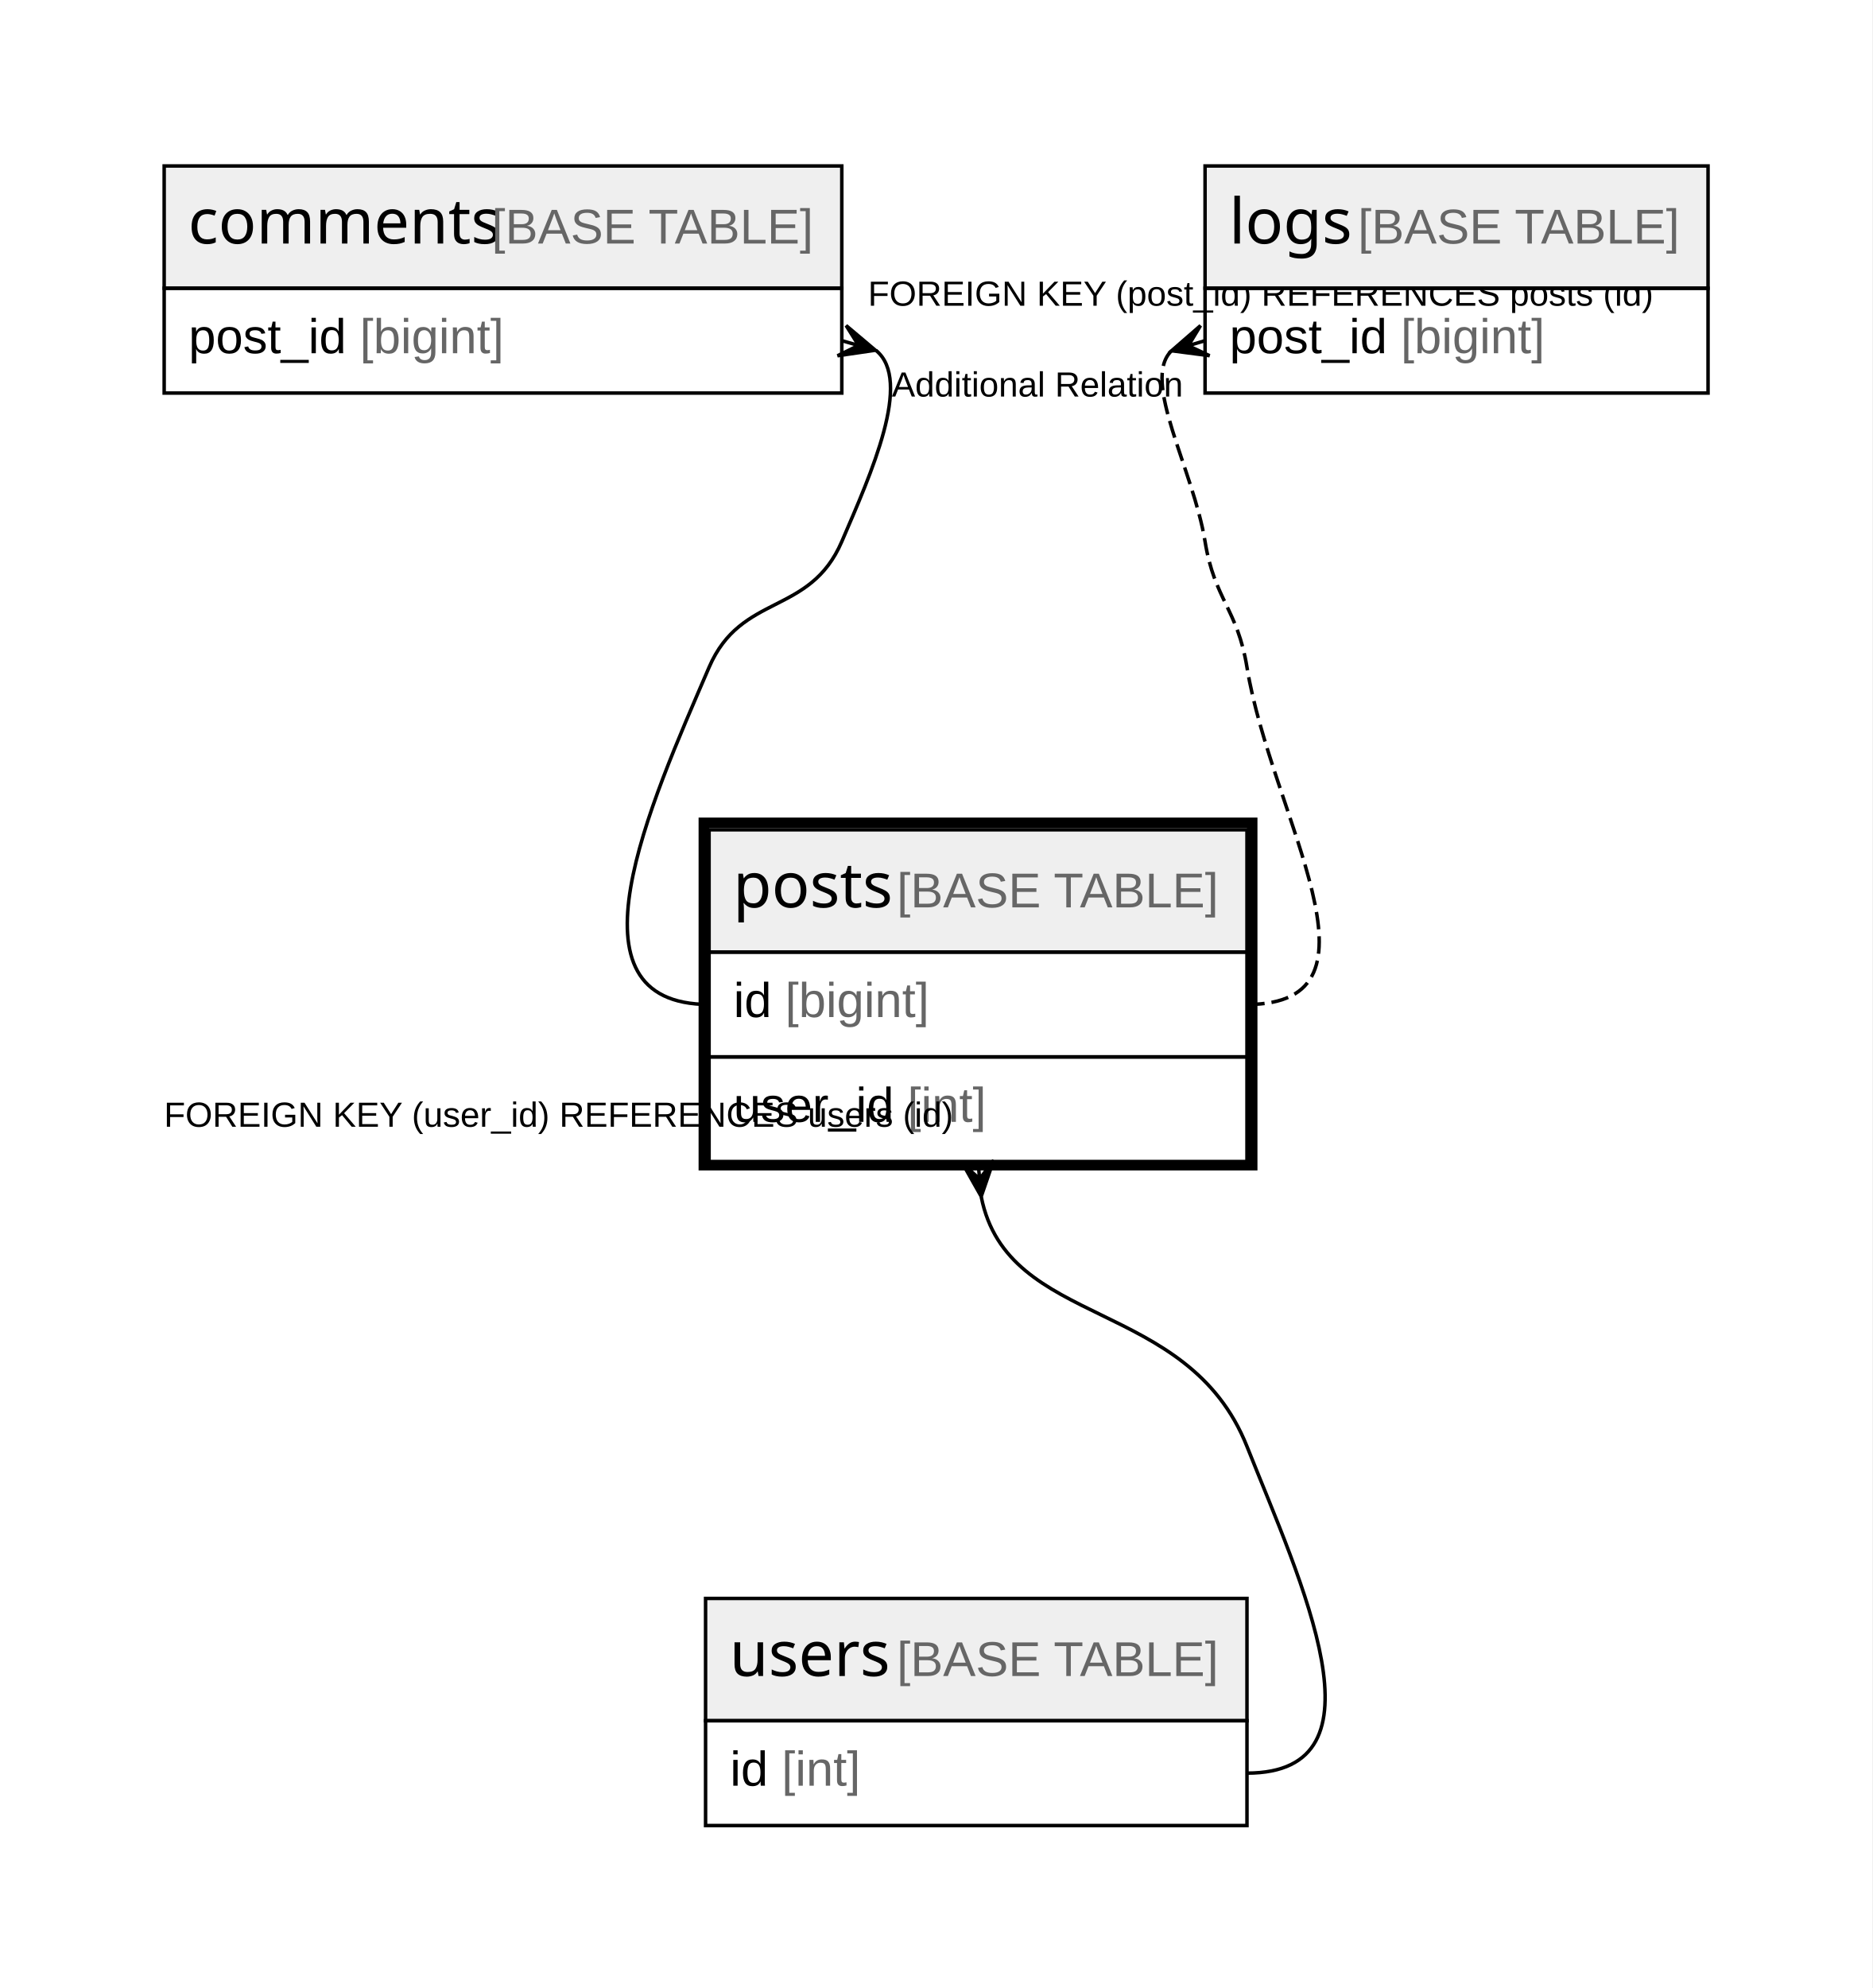
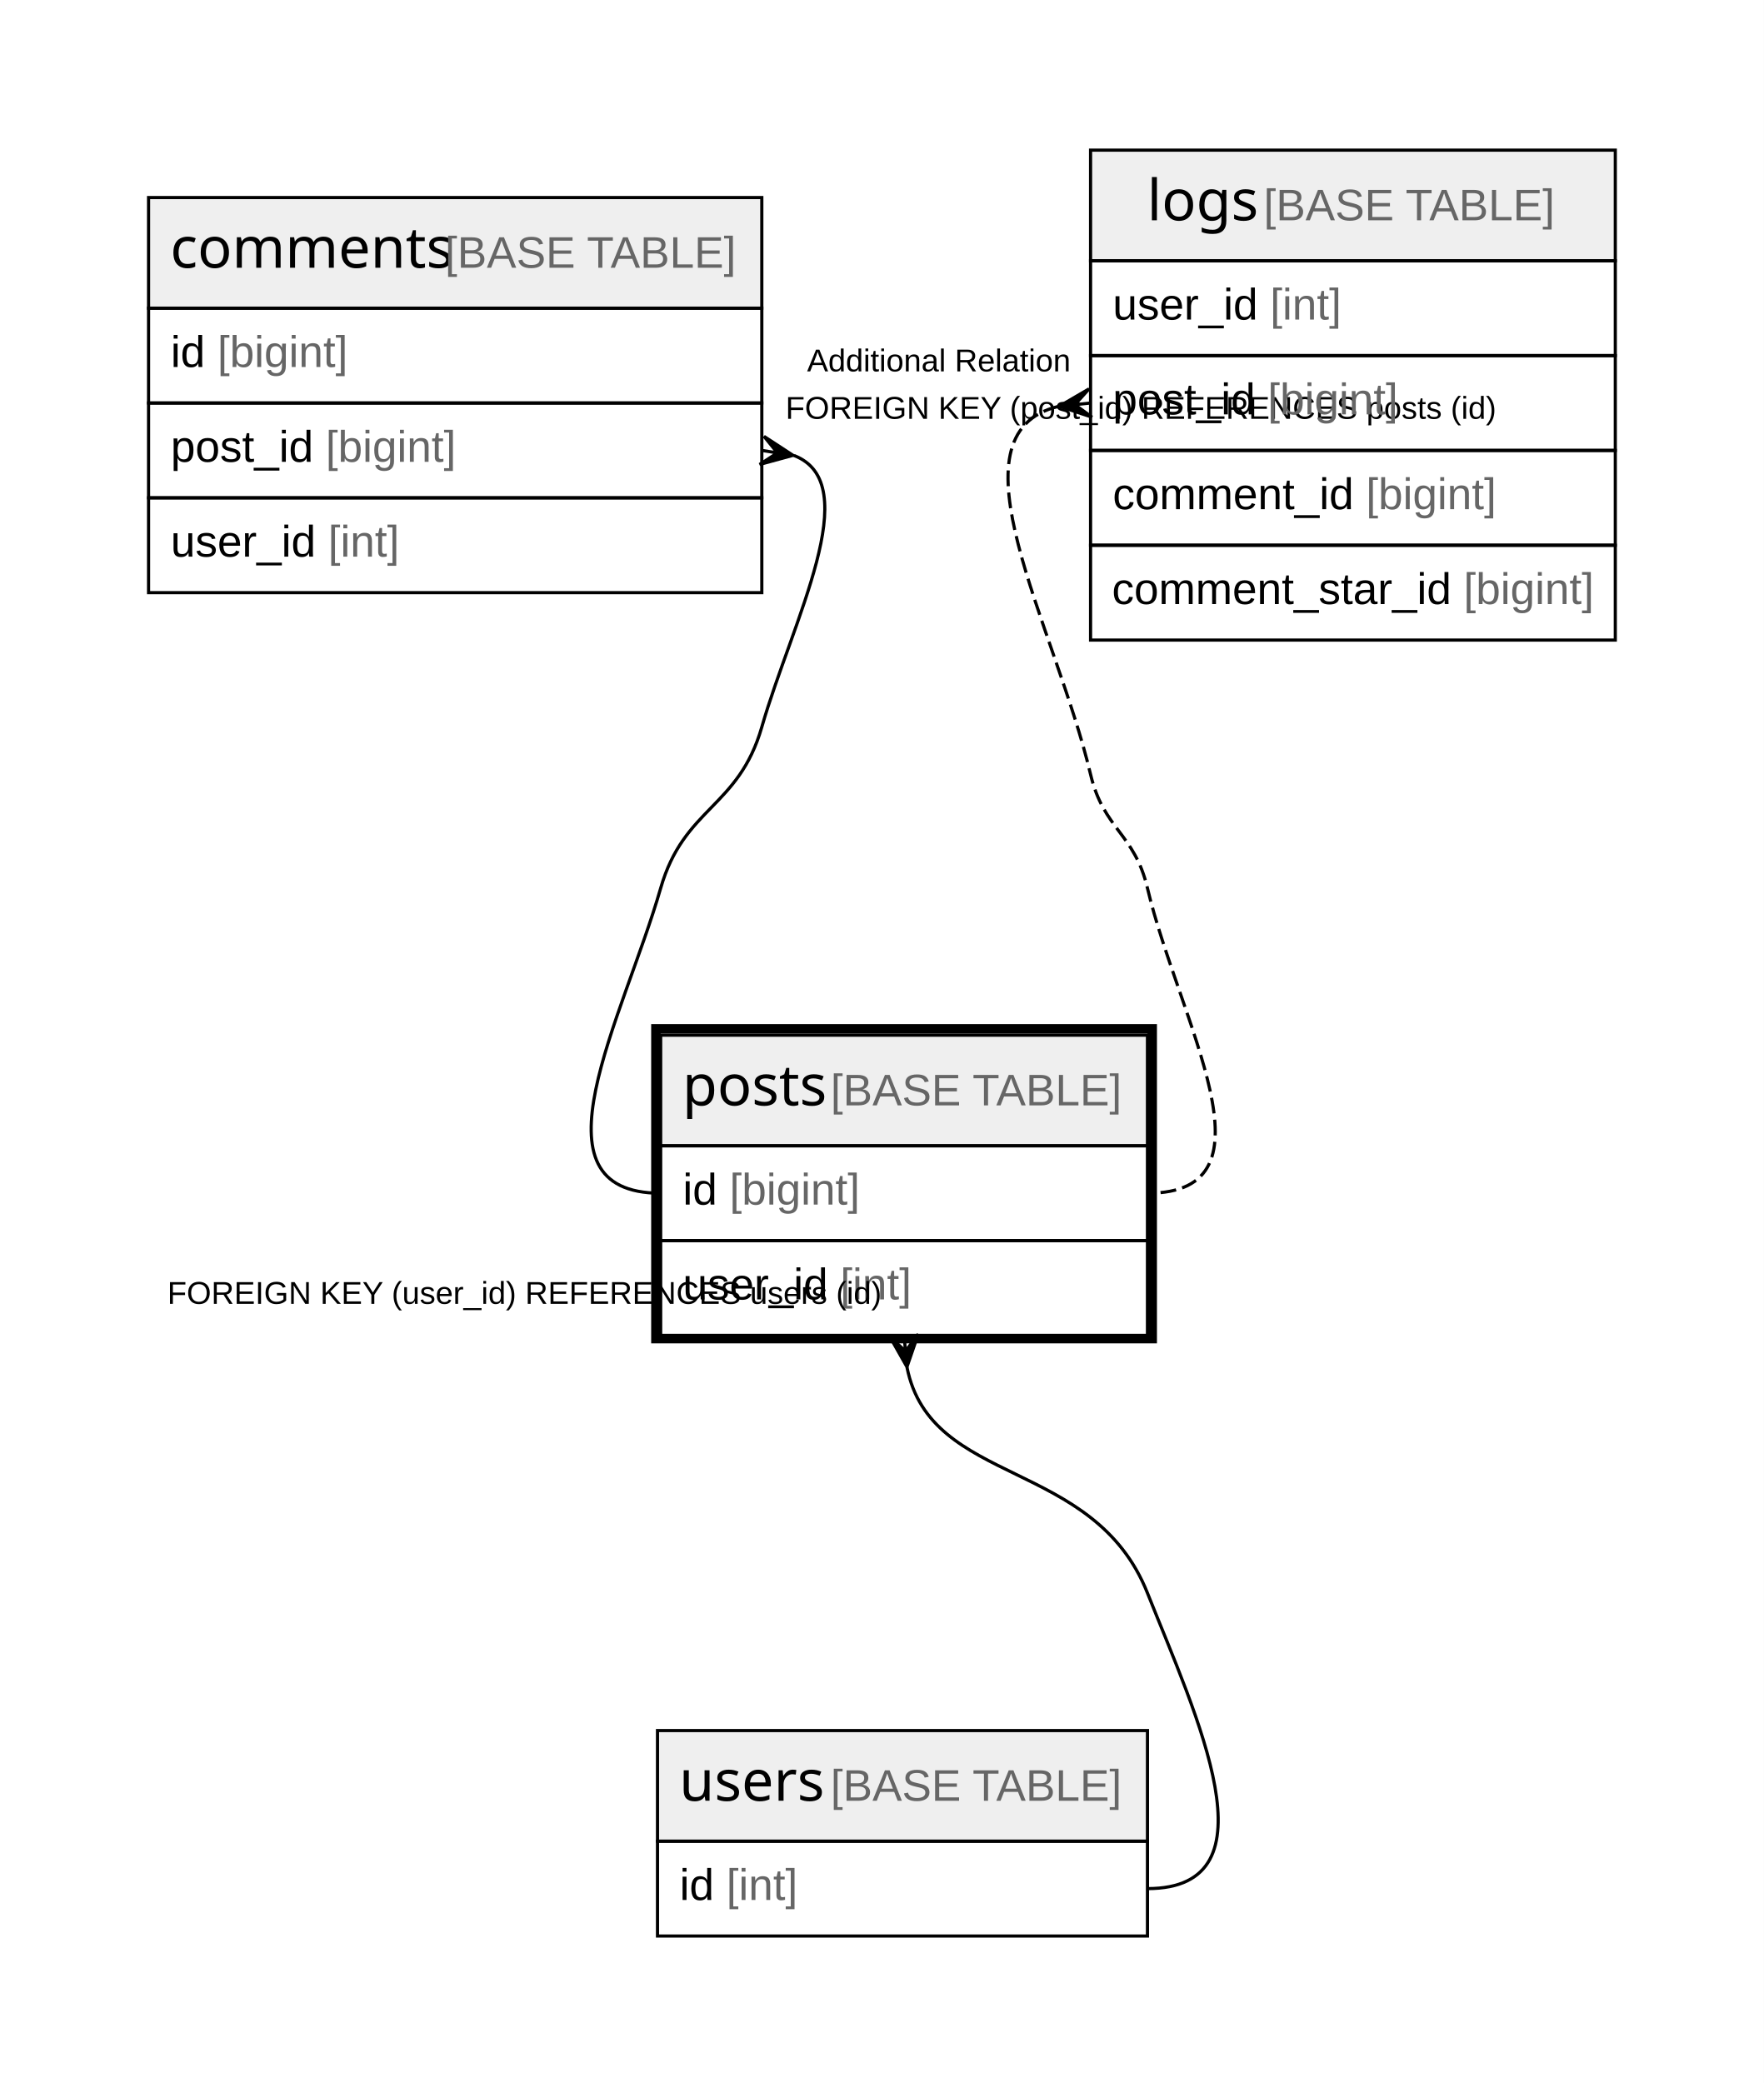
- <svg xmlns="http://www.w3.org/2000/svg" width="536pt" height="569pt" viewBox="0.00 0.00 536.00 569.00">
-   <g id="graph0" class="graph" transform="scale(1 1) rotate(0) translate(4 565)">
-     <polygon fill="#ffffff" stroke="transparent" points="-4,4 -4,-565 532,-565 532,4 -4,4" />
+ <svg xmlns="http://www.w3.org/2000/svg" width="558pt" height="659pt" viewBox="0.00 0.00 558.00 659.00">
+   <g id="graph0" class="graph" transform="scale(1 1) rotate(0) translate(4 655)">
+     <polygon fill="#ffffff" stroke="transparent" points="-4,4 -4,-655 554,-655 554,4 -4,4" />
    <g id="node1" class="node">
-       <polygon fill="#efefef" stroke="transparent" points="199,-292.5 199,-327.5 353,-327.5 353,-292.5 199,-292.5" />
-       <polygon fill="none" stroke="#000000" points="199,-292.5 199,-327.5 353,-327.5 353,-292.5 199,-292.5" />
-       <text text-anchor="start" x="205.866" y="-305.3" font-family="Arial Bold" font-size="18.00" fill="#000000">posts</text>
-       <text text-anchor="start" x="248.88" y="-305.3" font-family="Arial" font-size="14.00" fill="#000000"> </text>
-       <text text-anchor="start" x="252.771" y="-305.3" font-family="Arial" font-size="14.00" fill="#666666">[BASE TABLE]</text>
-       <polygon fill="none" stroke="#000000" points="199,-262.5 199,-292.5 353,-292.5 353,-262.5 199,-262.5" />
-       <text text-anchor="start" x="206" y="-273.9" font-family="Arial" font-size="14.00" fill="#000000">id </text>
-       <text text-anchor="start" x="220.78" y="-273.9" font-family="Arial" font-size="14.00" fill="#666666">[bigint]</text>
-       <polygon fill="none" stroke="#000000" points="199,-232.5 199,-262.5 353,-262.5 353,-232.5 199,-232.5" />
-       <text text-anchor="start" x="206" y="-243.9" font-family="Arial" font-size="14.00" fill="#000000">user_id </text>
-       <text text-anchor="start" x="255.788" y="-243.9" font-family="Arial" font-size="14.00" fill="#666666">[int]</text>
-       <polygon fill="none" stroke="#000000" stroke-width="3" points="197.5,-231.5 197.5,-329.5 354.5,-329.5 354.5,-231.5 197.5,-231.5" />
+       <polygon fill="#efefef" stroke="transparent" points="205,-292.5 205,-327.5 359,-327.5 359,-292.5 205,-292.5" />
+       <polygon fill="none" stroke="#000000" points="205,-292.5 205,-327.5 359,-327.5 359,-292.5 205,-292.5" />
+       <text text-anchor="start" x="211.866" y="-305.3" font-family="Arial Bold" font-size="18.00" fill="#000000">posts</text>
+       <text text-anchor="start" x="254.88" y="-305.3" font-family="Arial" font-size="14.00" fill="#000000"> </text>
+       <text text-anchor="start" x="258.771" y="-305.3" font-family="Arial" font-size="14.00" fill="#666666">[BASE TABLE]</text>
+       <polygon fill="none" stroke="#000000" points="205,-262.5 205,-292.5 359,-292.5 359,-262.5 205,-262.5" />
+       <text text-anchor="start" x="212" y="-273.9" font-family="Arial" font-size="14.00" fill="#000000">id </text>
+       <text text-anchor="start" x="226.78" y="-273.9" font-family="Arial" font-size="14.00" fill="#666666">[bigint]</text>
+       <polygon fill="none" stroke="#000000" points="205,-232.5 205,-262.5 359,-262.5 359,-232.5 205,-232.5" />
+       <text text-anchor="start" x="212" y="-243.9" font-family="Arial" font-size="14.00" fill="#000000">user_id </text>
+       <text text-anchor="start" x="261.788" y="-243.9" font-family="Arial" font-size="14.00" fill="#666666">[int]</text>
+       <polygon fill="none" stroke="#000000" stroke-width="3" points="203.5,-231.5 203.5,-329.5 360.5,-329.5 360.5,-231.5 203.5,-231.5" />
    </g>
    <g id="node4" class="node">
-       <polygon fill="#efefef" stroke="transparent" points="198,-72.5 198,-107.5 353,-107.5 353,-72.5 198,-72.5" />
-       <polygon fill="none" stroke="#000000" points="198,-72.5 198,-107.5 353,-107.5 353,-72.5 198,-72.5" />
-       <text text-anchor="start" x="204.871" y="-85.3" font-family="Arial Bold" font-size="18.00" fill="#000000">users</text>
-       <text text-anchor="start" x="248.875" y="-85.3" font-family="Arial" font-size="14.00" fill="#000000"> </text>
-       <text text-anchor="start" x="252.766" y="-85.3" font-family="Arial" font-size="14.00" fill="#666666">[BASE TABLE]</text>
-       <polygon fill="none" stroke="#000000" points="198,-42.5 198,-72.5 353,-72.5 353,-42.5 198,-42.5" />
-       <text text-anchor="start" x="205" y="-53.9" font-family="Arial" font-size="14.00" fill="#000000">id </text>
-       <text text-anchor="start" x="219.78" y="-53.9" font-family="Arial" font-size="14.00" fill="#666666">[int]</text>
+       <polygon fill="#efefef" stroke="transparent" points="204,-72.5 204,-107.5 359,-107.5 359,-72.5 204,-72.5" />
+       <polygon fill="none" stroke="#000000" points="204,-72.5 204,-107.5 359,-107.5 359,-72.5 204,-72.5" />
+       <text text-anchor="start" x="210.871" y="-85.3" font-family="Arial Bold" font-size="18.00" fill="#000000">users</text>
+       <text text-anchor="start" x="254.875" y="-85.3" font-family="Arial" font-size="14.00" fill="#000000"> </text>
+       <text text-anchor="start" x="258.766" y="-85.3" font-family="Arial" font-size="14.00" fill="#666666">[BASE TABLE]</text>
+       <polygon fill="none" stroke="#000000" points="204,-42.5 204,-72.5 359,-72.5 359,-42.5 204,-42.5" />
+       <text text-anchor="start" x="211" y="-53.9" font-family="Arial" font-size="14.00" fill="#000000">id </text>
+       <text text-anchor="start" x="225.78" y="-53.9" font-family="Arial" font-size="14.00" fill="#666666">[int]</text>
    </g>
    <g id="edge3" class="edge">
-       <path fill="none" stroke="#000000" d="M276.928,-222.419C284.475,-184.505 335.952,-193.868 353,-151 368.356,-112.386 394.556,-57.5 353,-57.5" />
-       <polygon fill="#000000" stroke="#000000" points="276.916,-222.542 271.519,-232.088 276.458,-227.521 276,-232.5 276,-232.5 276,-232.5 276.458,-227.521 280.481,-232.912 276.916,-222.542 276.916,-222.542" />
-       <text text-anchor="start" x="42.945" y="-242.5" font-family="Arial" font-size="10.00" fill="#000000">FOREIGN KEY (user_id) REFERENCES users (id)</text>
+       <path fill="none" stroke="#000000" d="M282.928,-222.419C290.475,-184.505 341.952,-193.868 359,-151 374.356,-112.386 400.556,-57.5 359,-57.5" />
+       <polygon fill="#000000" stroke="#000000" points="282.916,-222.542 277.519,-232.088 282.458,-227.521 282,-232.5 282,-232.5 282,-232.5 282.458,-227.521 286.481,-232.912 282.916,-222.542 282.916,-222.542" />
+       <text text-anchor="start" x="48.945" y="-242.5" font-family="Arial" font-size="10.00" fill="#000000">FOREIGN KEY (user_id) REFERENCES users (id)</text>
    </g>
    <g id="node2" class="node">
-       <polygon fill="#efefef" stroke="transparent" points="43,-482.5 43,-517.5 237,-517.5 237,-482.5 43,-482.5" />
-       <polygon fill="none" stroke="#000000" points="43,-482.5 43,-517.5 237,-517.5 237,-482.5 43,-482.5" />
-       <text text-anchor="start" x="49.87" y="-495.3" font-family="Arial Bold" font-size="18.00" fill="#000000">comments</text>
-       <text text-anchor="start" x="132.876" y="-495.3" font-family="Arial" font-size="14.00" fill="#000000"> </text>
-       <text text-anchor="start" x="136.766" y="-495.3" font-family="Arial" font-size="14.00" fill="#666666">[BASE TABLE]</text>
-       <polygon fill="none" stroke="#000000" points="43,-452.5 43,-482.5 237,-482.5 237,-452.5 43,-452.5" />
-       <text text-anchor="start" x="50" y="-463.9" font-family="Arial" font-size="14.00" fill="#000000">post_id </text>
-       <text text-anchor="start" x="99.018" y="-463.9" font-family="Arial" font-size="14.00" fill="#666666">[bigint]</text>
+       <polygon fill="#efefef" stroke="transparent" points="43,-557.5 43,-592.5 237,-592.5 237,-557.5 43,-557.5" />
+       <polygon fill="none" stroke="#000000" points="43,-557.5 43,-592.5 237,-592.5 237,-557.5 43,-557.5" />
+       <text text-anchor="start" x="49.87" y="-570.3" font-family="Arial Bold" font-size="18.00" fill="#000000">comments</text>
+       <text text-anchor="start" x="132.876" y="-570.3" font-family="Arial" font-size="14.00" fill="#000000"> </text>
+       <text text-anchor="start" x="136.766" y="-570.3" font-family="Arial" font-size="14.00" fill="#666666">[BASE TABLE]</text>
+       <polygon fill="none" stroke="#000000" points="43,-527.5 43,-557.5 237,-557.5 237,-527.5 43,-527.5" />
+       <text text-anchor="start" x="50" y="-538.9" font-family="Arial" font-size="14.00" fill="#000000">id </text>
+       <text text-anchor="start" x="64.78" y="-538.9" font-family="Arial" font-size="14.00" fill="#666666">[bigint]</text>
+       <polygon fill="none" stroke="#000000" points="43,-497.5 43,-527.5 237,-527.5 237,-497.5 43,-497.5" />
+       <text text-anchor="start" x="50" y="-508.9" font-family="Arial" font-size="14.00" fill="#000000">post_id </text>
+       <text text-anchor="start" x="99.018" y="-508.9" font-family="Arial" font-size="14.00" fill="#666666">[bigint]</text>
+       <polygon fill="none" stroke="#000000" points="43,-467.5 43,-497.5 237,-497.5 237,-467.5 43,-467.5" />
+       <text text-anchor="start" x="50" y="-478.9" font-family="Arial" font-size="14.00" fill="#000000">user_id </text>
+       <text text-anchor="start" x="99.788" y="-478.9" font-family="Arial" font-size="14.00" fill="#666666">[int]</text>
    </g>
    <g id="edge1" class="edge">
-       <path fill="none" stroke="#000000" d="M246.778,-464.711C257.4,-456.116 245.362,-429.441 237,-410 227.808,-388.629 208.192,-395.371 199,-374 182.053,-334.601 156.111,-277.5 199,-277.5" />
-       <polygon fill="#000000" stroke="#000000" points="246.617,-464.757 235.766,-463.173 241.808,-466.128 237,-467.5 237,-467.5 237,-467.5 241.808,-466.128 238.234,-471.827 246.617,-464.757 246.617,-464.757" />
-       <text text-anchor="start" x="244.495" y="-477.5" font-family="Arial" font-size="10.00" fill="#000000">FOREIGN KEY (post_id) REFERENCES posts (id)</text>
+       <path fill="none" stroke="#000000" d="M247.167,-510.901C270.147,-502.068 246.62,-458.431 237,-425 229.6,-399.284 212.4,-399.716 205,-374 193.14,-332.784 162.111,-277.5 205,-277.5" />
+       <polygon fill="#000000" stroke="#000000" points="246.879,-510.946 236.301,-508.055 241.939,-511.723 237,-512.5 237,-512.5 237,-512.5 241.939,-511.723 237.699,-516.945 246.879,-510.946 246.879,-510.946" />
+       <text text-anchor="start" x="244.495" y="-522.5" font-family="Arial" font-size="10.00" fill="#000000">FOREIGN KEY (post_id) REFERENCES posts (id)</text>
    </g>
    <g id="node3" class="node">
-       <polygon fill="#efefef" stroke="transparent" points="341,-482.5 341,-517.5 485,-517.5 485,-482.5 341,-482.5" />
-       <polygon fill="none" stroke="#000000" points="341,-482.5 341,-517.5 485,-517.5 485,-482.5 341,-482.5" />
-       <text text-anchor="start" x="347.87" y="-495.3" font-family="Arial Bold" font-size="18.00" fill="#000000">logs</text>
-       <text text-anchor="start" x="380.876" y="-495.3" font-family="Arial" font-size="14.00" fill="#000000"> </text>
-       <text text-anchor="start" x="384.767" y="-495.3" font-family="Arial" font-size="14.00" fill="#666666">[BASE TABLE]</text>
-       <polygon fill="none" stroke="#000000" points="341,-452.5 341,-482.5 485,-482.5 485,-452.5 341,-452.5" />
-       <text text-anchor="start" x="348" y="-463.9" font-family="Arial" font-size="14.00" fill="#000000">post_id </text>
-       <text text-anchor="start" x="397.018" y="-463.9" font-family="Arial" font-size="14.00" fill="#666666">[bigint]</text>
+       <polygon fill="#efefef" stroke="transparent" points="341,-572.5 341,-607.5 507,-607.5 507,-572.5 341,-572.5" />
+       <polygon fill="none" stroke="#000000" points="341,-572.5 341,-607.5 507,-607.5 507,-572.5 341,-572.5" />
+       <text text-anchor="start" x="358.87" y="-585.3" font-family="Arial Bold" font-size="18.00" fill="#000000">logs</text>
+       <text text-anchor="start" x="391.876" y="-585.3" font-family="Arial" font-size="14.00" fill="#000000"> </text>
+       <text text-anchor="start" x="395.767" y="-585.3" font-family="Arial" font-size="14.00" fill="#666666">[BASE TABLE]</text>
+       <polygon fill="none" stroke="#000000" points="341,-542.5 341,-572.5 507,-572.5 507,-542.5 341,-542.5" />
+       <text text-anchor="start" x="348" y="-553.9" font-family="Arial" font-size="14.00" fill="#000000">user_id </text>
+       <text text-anchor="start" x="397.788" y="-553.9" font-family="Arial" font-size="14.00" fill="#666666">[int]</text>
+       <polygon fill="none" stroke="#000000" points="341,-512.5 341,-542.5 507,-542.5 507,-512.5 341,-512.5" />
+       <text text-anchor="start" x="348" y="-523.9" font-family="Arial" font-size="14.00" fill="#000000">post_id </text>
+       <text text-anchor="start" x="397.018" y="-523.9" font-family="Arial" font-size="14.00" fill="#666666">[bigint]</text>
+       <polygon fill="none" stroke="#000000" points="341,-482.5 341,-512.5 507,-512.5 507,-482.5 341,-482.5" />
+       <text text-anchor="start" x="348" y="-493.9" font-family="Arial" font-size="14.00" fill="#000000">comment_id </text>
+       <text text-anchor="start" x="428.122" y="-493.9" font-family="Arial" font-size="14.00" fill="#666666">[bigint]</text>
+       <polygon fill="none" stroke="#000000" points="341,-452.5 341,-482.5 507,-482.5 507,-452.5 341,-452.5" />
+       <text text-anchor="start" x="347.764" y="-463.9" font-family="Arial" font-size="14.00" fill="#000000">comment_star_id </text>
+       <text text-anchor="start" x="459.003" y="-463.9" font-family="Arial" font-size="14.00" fill="#666666">[bigint]</text>
    </g>
    <g id="edge2" class="edge">
-       <path fill="none" stroke="#000000" stroke-dasharray="5,2" d="M331.405,-464.602C322.597,-456.129 337.642,-430.693 341,-410 343.702,-393.352 350.298,-390.648 353,-374 359.87,-331.665 395.889,-277.5 353,-277.5" />
-       <polygon fill="#000000" stroke="#000000" points="331.427,-464.609 339.699,-471.808 336.214,-466.054 341,-467.5 341,-467.5 341,-467.5 336.214,-466.054 342.301,-463.192 331.427,-464.609 331.427,-464.609" />
-       <text text-anchor="start" x="251.325" y="-451.5" font-family="Arial" font-size="10.00" fill="#000000">Additional Relation</text>
+       <path fill="none" stroke="#000000" stroke-dasharray="5,2" d="M330.851,-526.432C294.593,-517.69 329.892,-457.053 341,-410 345.11,-392.59 354.89,-391.41 359,-374 368.854,-332.258 401.889,-277.5 359,-277.5" />
+       <polygon fill="#000000" stroke="#000000" points="331.055,-526.453 340.529,-531.975 336.027,-526.977 341,-527.5 341,-527.5 341,-527.5 336.027,-526.977 341.471,-523.025 331.055,-526.453 331.055,-526.453" />
+       <text text-anchor="start" x="251.325" y="-537.5" font-family="Arial" font-size="10.00" fill="#000000">Additional Relation</text>
    </g>
  </g>
</svg>
